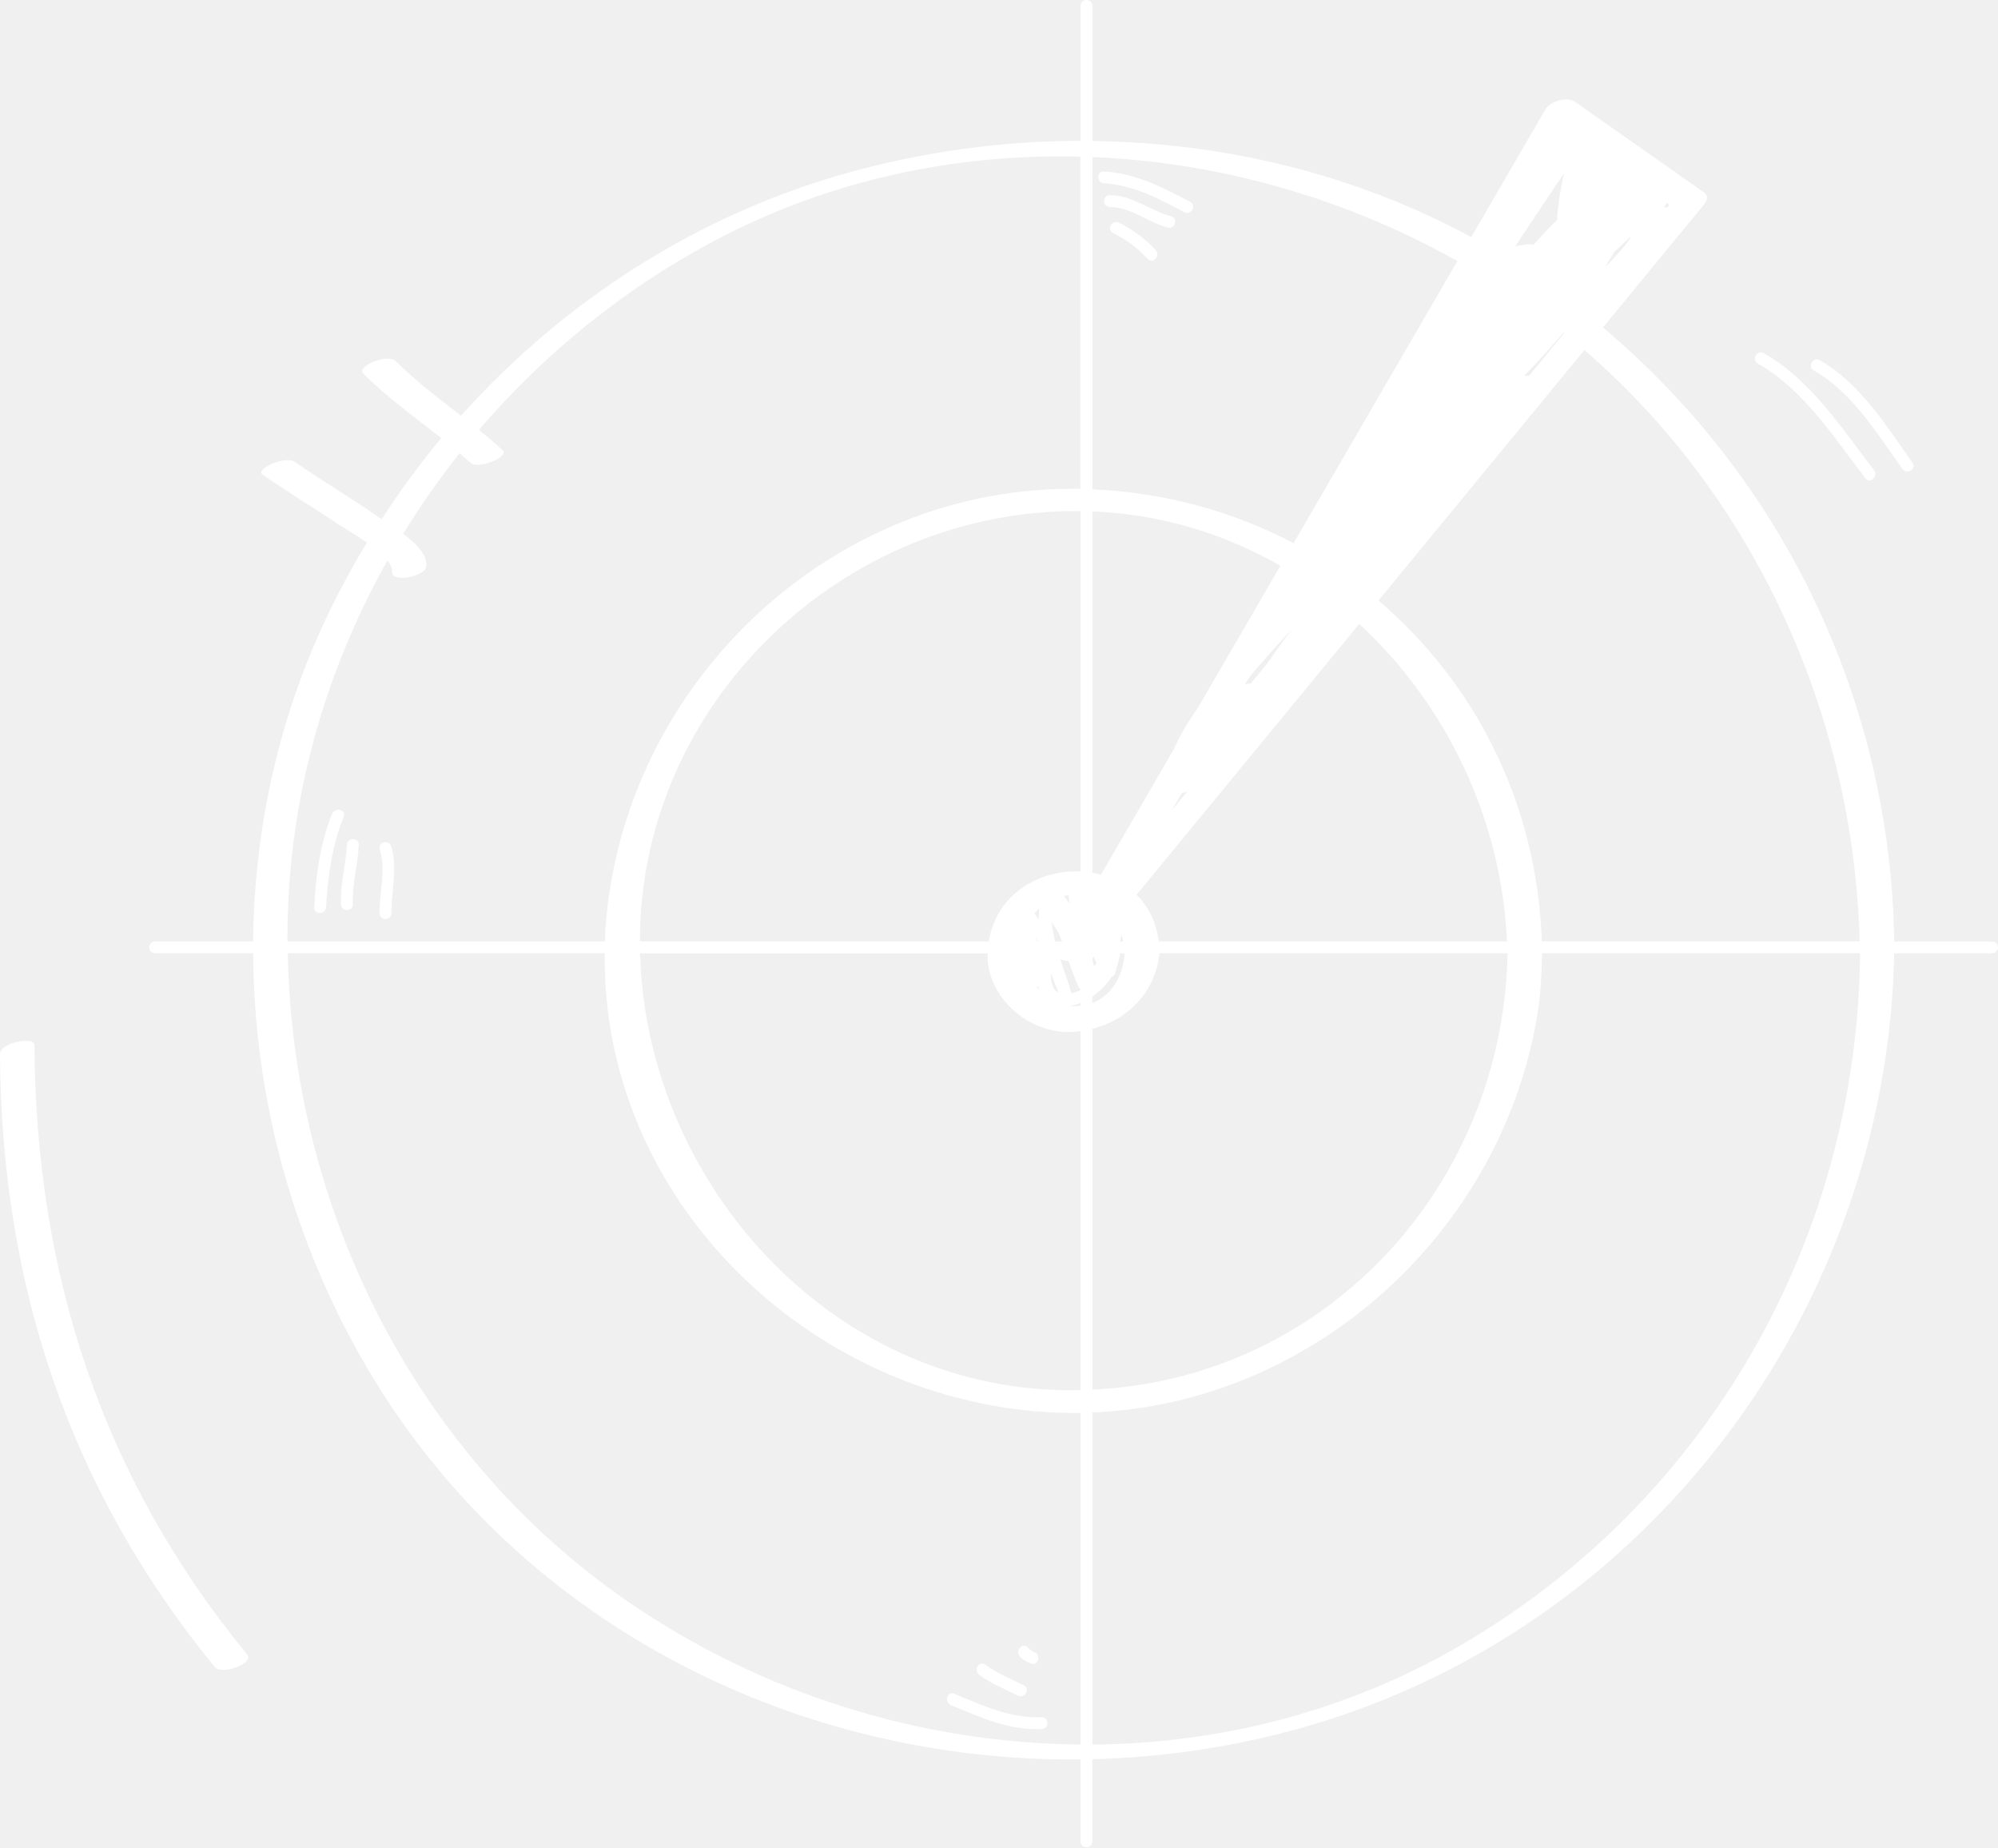
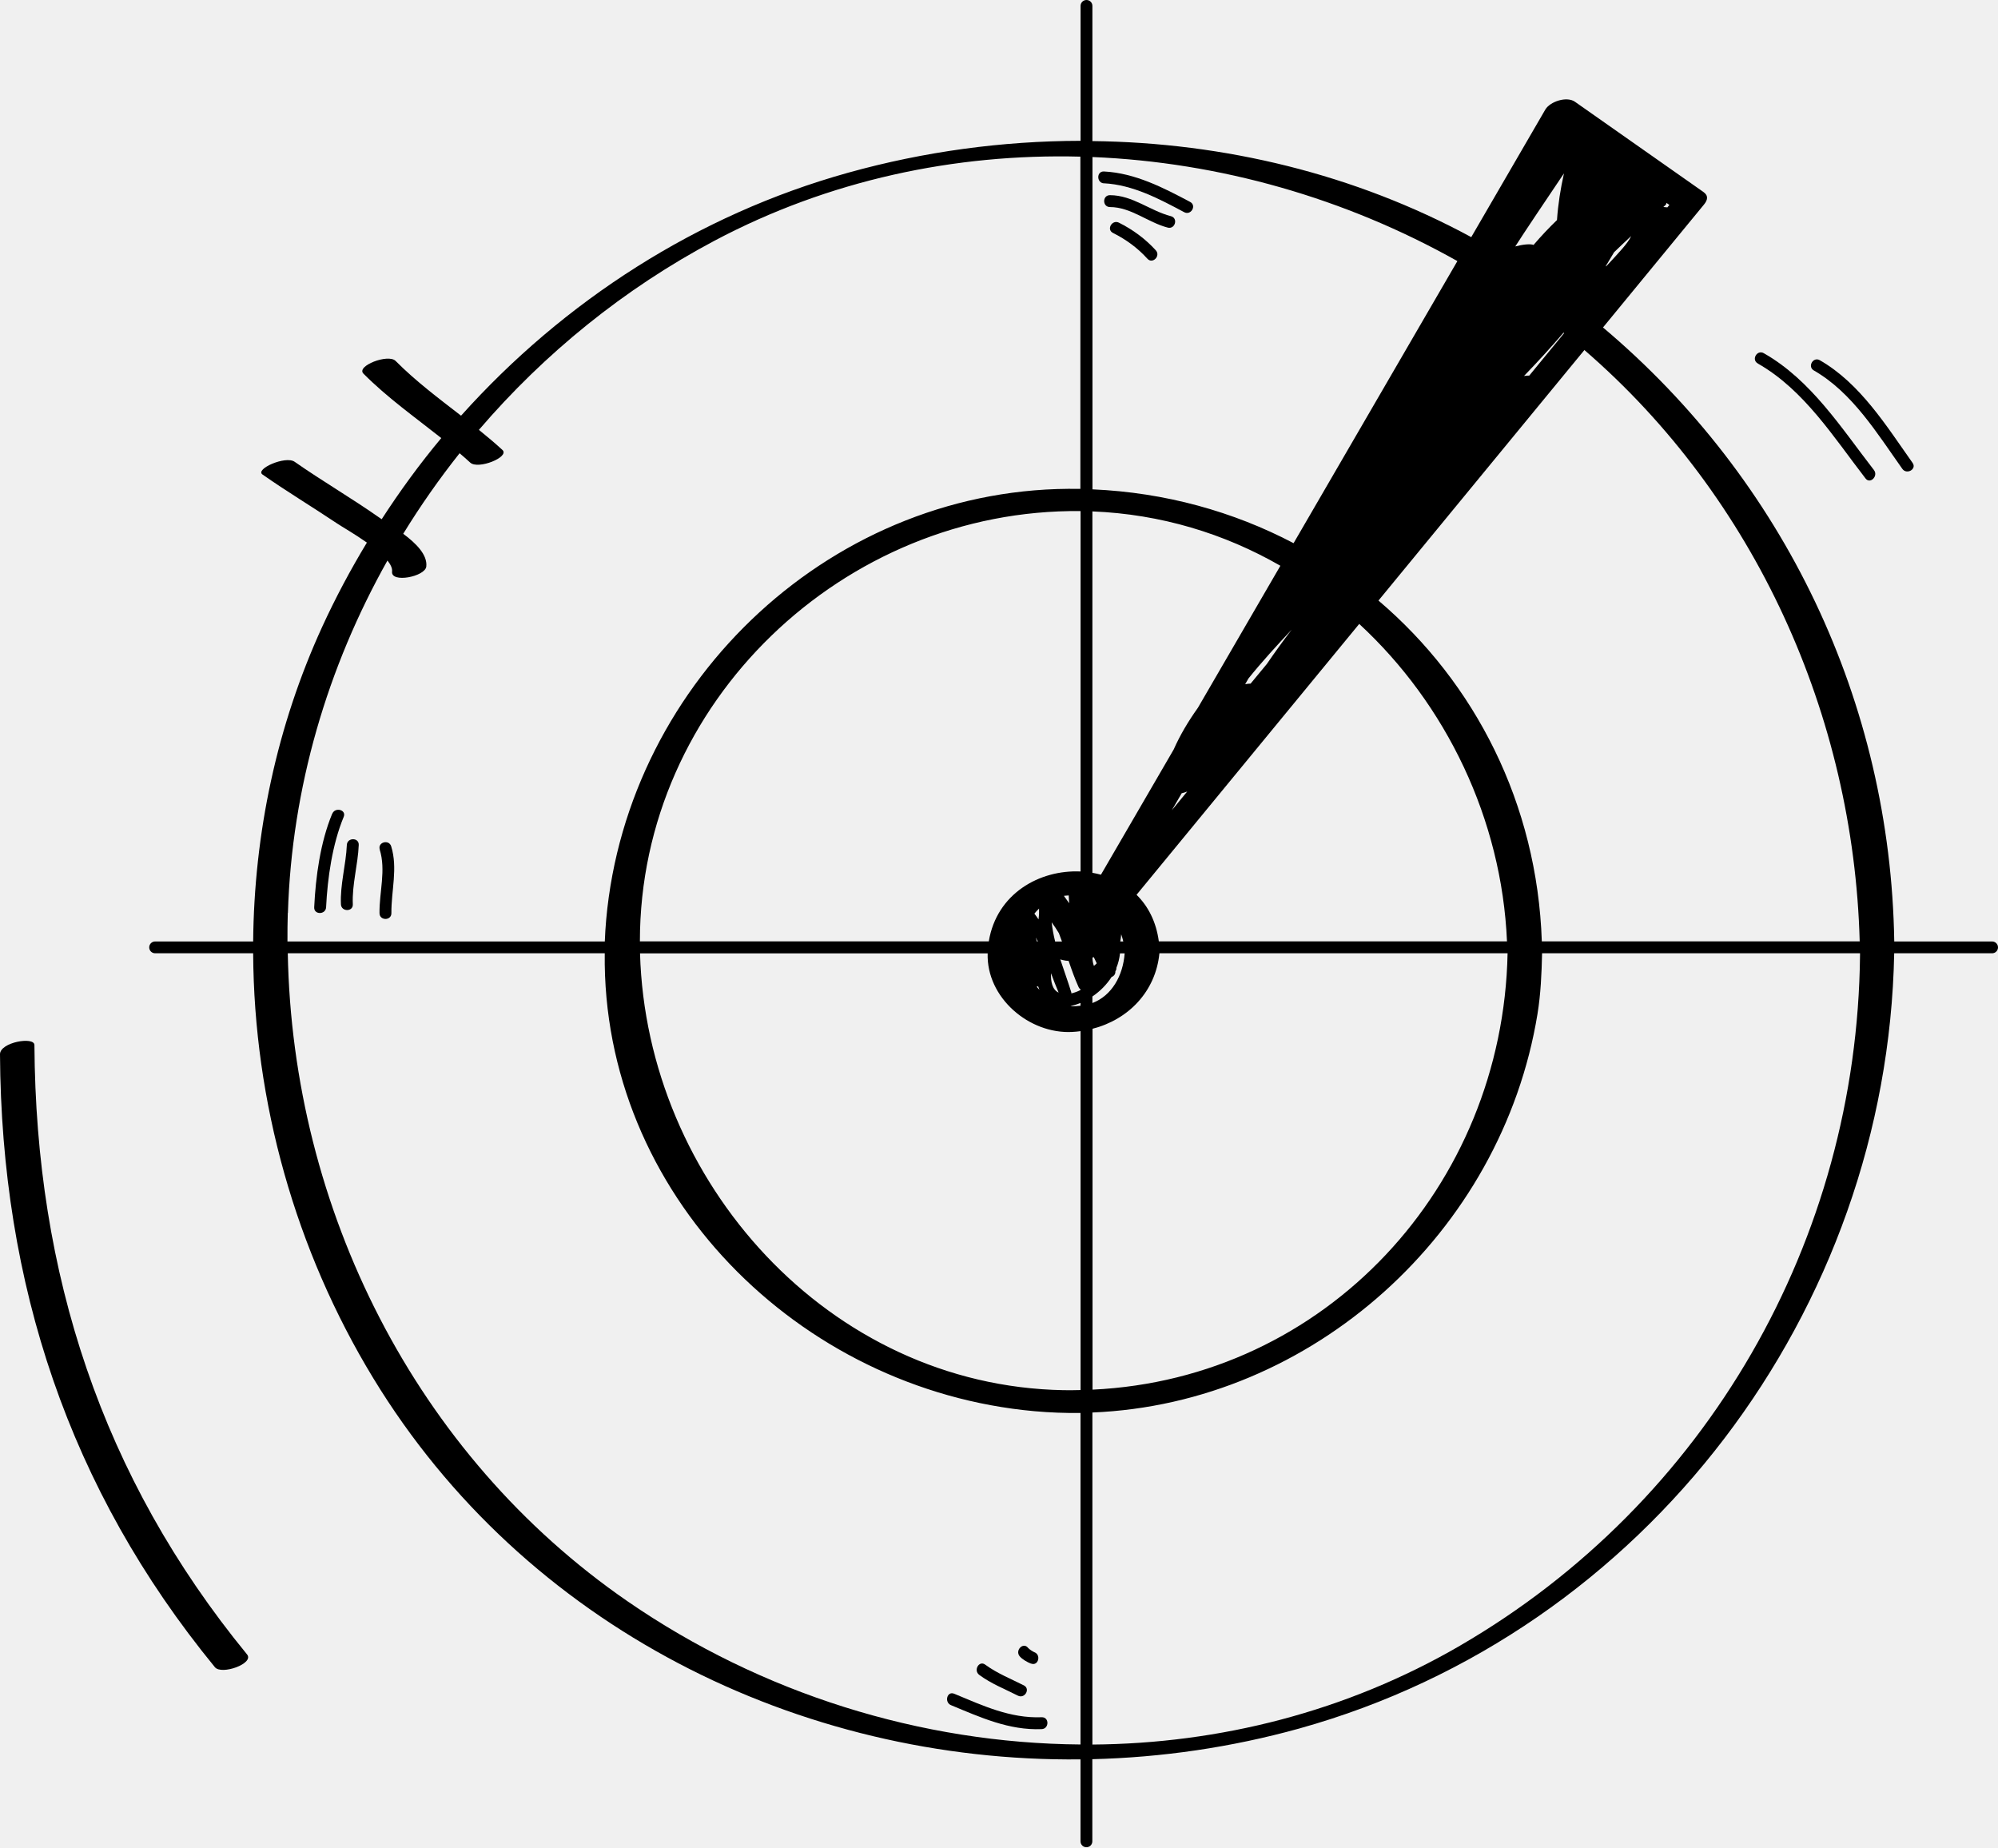
<svg xmlns="http://www.w3.org/2000/svg" width="225" height="208" viewBox="0 0 225 208" fill="none">
-   <g clip-path="url(#clip0_271_908)">
-     <path d="M224.334 107.337C224.704 107.337 225 107.042 225 106.672C225 106.303 224.704 106.007 224.334 106.007H213.317C212.895 79.056 200.923 54.064 180.516 36.871C184.305 32.266 188.093 27.653 191.881 23.041C192.303 22.53 192.421 22.035 191.822 21.614C186.998 18.228 182.181 14.843 177.357 11.457C176.432 10.807 174.538 11.435 174.012 12.352C171.238 17.134 168.456 21.917 165.681 26.7C152.577 19.603 137.853 16.055 123.018 15.885V0.665C123.018 0.296 122.722 0 122.352 0C121.982 0 121.686 0.296 121.686 0.665V15.856C112.873 15.87 104.046 17.068 95.508 19.448C78.549 24.171 63.499 33.884 51.919 46.805C49.389 44.846 46.822 42.925 44.55 40.641C43.714 39.798 40.081 41.21 40.924 42.067C43.61 44.773 46.718 46.968 49.692 49.326C47.273 52.224 45.038 55.284 42.981 58.462C42.9 58.403 42.819 58.352 42.745 58.3C39.622 56.104 36.307 54.182 33.178 51.994C32.149 51.277 28.686 52.822 29.559 53.428C32.304 55.35 35.183 57.08 37.965 58.943C38.512 59.312 39.955 60.133 41.316 61.094C39.474 64.139 37.794 67.288 36.3 70.541C31.15 81.769 28.62 93.877 28.509 106.007H17.469C17.099 106.007 16.803 106.303 16.803 106.672C16.803 107.042 17.099 107.337 17.469 107.337H28.509C28.597 124.058 33.259 140.756 42.034 155.178C59.074 183.193 90.032 198.442 121.678 198.102V207.327C121.678 207.697 121.974 207.993 122.344 207.993C122.714 207.993 123.01 207.697 123.01 207.327V198.08C130.809 197.888 138.637 196.757 146.303 194.628C185.392 183.747 212.54 147.542 213.309 107.337H224.334ZM209.417 105.999H173.628C173.11 90.506 166.118 76.883 155.233 67.621C162.966 58.218 170.698 48.816 178.422 39.413C197.653 56.016 208.737 80.571 209.425 105.999H209.417ZM169.706 105.999H130.498C130.202 103.775 129.285 102.023 127.99 100.751C136.351 90.587 144.705 80.416 153.066 70.252C162.862 79.3 169.114 92.243 169.706 106.007V105.999ZM187.893 23.011C187.893 23.011 187.96 23.048 187.997 23.07C187.923 23.166 187.841 23.255 187.767 23.351C187.619 23.343 187.464 23.321 187.316 23.307C187.375 23.255 187.434 23.196 187.494 23.144C187.597 23.07 187.649 22.967 187.664 22.848C187.738 22.9 187.812 22.952 187.893 23.003V23.011ZM175.337 24.778C174.427 25.65 173.546 26.589 172.695 27.579C172.34 27.431 171.46 27.527 170.638 27.749C171.526 26.345 174.308 22.213 176.121 19.522C175.729 21.281 175.455 23.011 175.337 24.77V24.778ZM145.481 70.866C144.505 72.145 143.565 73.438 142.662 74.761C142.056 75.501 141.449 76.232 140.835 76.972C140.65 76.972 140.443 77.001 140.221 77.038C140.346 76.824 140.472 76.609 140.598 76.388C142.13 74.481 143.809 72.655 145.489 70.866H145.481ZM180.931 29.922C180.931 29.922 180.871 29.974 180.849 30.004C180.849 29.981 180.849 29.952 180.849 29.93C181.145 29.434 181.449 28.924 181.767 28.4C182.403 27.786 183.039 27.18 183.69 26.581C183.328 27.387 182.314 28.436 180.938 29.922H180.931ZM133.08 89.316C133.302 89.264 133.51 89.198 133.695 89.124C133.117 89.826 132.54 90.528 131.963 91.231C132.333 90.595 132.703 89.952 133.073 89.316H133.08ZM123.188 108.757C123.069 108.439 123.025 108.121 123.025 107.811C123.077 107.811 123.129 107.788 123.173 107.774C123.277 108.01 123.395 108.239 123.506 108.468C123.41 108.572 123.299 108.661 123.188 108.757ZM119.252 105.098C119.37 105.401 119.481 105.704 119.592 106.014H118.822C118.645 105.297 118.512 104.58 118.43 103.848C118.726 104.255 119 104.669 119.259 105.098H119.252ZM118.356 109.585C118.63 110.324 118.911 111.048 119.215 111.765C118.489 111.433 118.319 110.516 118.356 109.585ZM116.765 106.007C116.721 105.859 116.684 105.711 116.64 105.563C116.721 105.711 116.802 105.859 116.876 106.007H116.773H116.765ZM120.65 111.846C120.65 111.81 120.65 111.773 120.643 111.736C120.258 110.494 119.806 109.259 119.4 108.017C119.488 108.054 119.592 108.084 119.703 108.106C119.895 108.158 120.11 108.187 120.339 108.195C120.68 109.193 121.027 110.183 121.464 111.144C121.516 111.263 121.59 111.336 121.671 111.388V111.477C121.345 111.647 121.005 111.773 120.643 111.854L120.65 111.846ZM126.258 105.201C126.347 105.467 126.436 105.733 126.495 106.007H126.155C126.207 105.741 126.244 105.467 126.258 105.201ZM120.354 100.833C120.361 101.128 120.384 101.417 120.406 101.705C120.206 101.431 120.006 101.15 119.806 100.87C119.984 100.84 120.169 100.84 120.354 100.825V100.833ZM117.01 102.311C117.01 102.518 117.01 102.718 117.01 102.924C116.987 103.124 116.965 103.324 116.95 103.523C116.802 103.301 116.654 103.08 116.484 102.873C116.647 102.673 116.817 102.488 117.002 102.311H117.01ZM116.906 111.056C116.958 111.189 117.01 111.314 117.054 111.447C116.95 111.329 116.832 111.226 116.736 111.1C116.795 111.092 116.854 111.078 116.906 111.056ZM121.678 112.918V113.244C121.368 113.273 121.064 113.31 120.731 113.295C120.665 113.295 120.613 113.273 120.554 113.266C120.902 113.214 121.279 113.088 121.686 112.926L121.678 112.918ZM123.018 112.201C123.891 111.61 124.631 110.856 125.178 110.006C125.437 109.91 125.63 109.681 125.607 109.355C125.689 109.252 125.733 109.119 125.718 108.978C125.933 108.454 126.066 107.907 126.125 107.345H126.651C126.466 109.858 125.208 112.105 123.018 112.94V112.209V112.201ZM172.207 42.289C172.037 42.289 171.837 42.304 171.623 42.333C173.154 40.751 174.641 39.125 176.077 37.455C176.099 37.469 176.121 37.492 176.143 37.506C174.834 39.103 173.524 40.692 172.214 42.289H172.207ZM134.901 79.692C133.835 81.185 132.903 82.737 132.17 84.393C129.44 89.094 126.71 93.796 123.98 98.489C123.661 98.401 123.343 98.334 123.018 98.275V57.583C130.713 57.886 137.883 60.081 144.187 63.703C141.094 69.033 137.994 74.362 134.901 79.692ZM121.686 98.127C117.076 97.913 112.237 100.603 111.349 105.999H72.06C72.052 79.071 95.034 57.272 121.686 57.546V98.127ZM111.223 107.337C111.061 112.334 115.9 116.452 120.746 116.193C121.064 116.178 121.375 116.149 121.686 116.104V156.516C121.05 156.53 120.413 156.545 119.769 156.53C93.281 156.057 72.8 133.002 72.075 107.345H111.223V107.337ZM123.025 115.838C127.043 114.811 130.136 111.676 130.565 107.337H169.773C169.247 133.63 149.255 155.244 123.032 156.471V115.838H123.025ZM164.12 29.398C157.971 39.983 151.822 50.575 145.674 61.16C138.889 57.597 131.216 55.454 123.025 55.099V17.681C137.328 18.265 151.512 22.309 164.12 29.398ZM32.423 102.791C32.852 88.703 36.87 75.138 43.633 63.112C43.98 63.555 44.195 63.977 44.15 64.354C44.002 65.692 47.88 64.93 48.005 63.792C48.153 62.454 46.829 61.16 45.408 60.103C47.339 56.954 49.463 53.924 51.757 51.033C52.164 51.381 52.563 51.728 52.955 52.09C53.843 52.904 57.432 51.455 56.581 50.664C55.723 49.873 54.835 49.134 53.932 48.402C61.316 39.783 70.314 32.487 80.458 27.106C93.31 20.291 107.524 17.275 121.664 17.637V55.047C121.664 55.047 121.627 55.047 121.604 55.047C94.035 54.552 70.706 76.454 68.264 103.538C68.19 104.366 68.138 105.186 68.109 106.007H32.371C32.371 104.935 32.371 103.871 32.408 102.799L32.423 102.791ZM70.691 180.317C46.718 163.797 32.941 136.077 32.408 107.337H68.101C67.768 134.318 89.877 156.501 116.477 158.896C118.223 159.051 119.954 159.118 121.678 159.095V196.424C103.713 196.291 85.756 190.696 70.691 180.317ZM164.416 185.3C151.623 192.728 137.335 196.328 123.018 196.432V159.044C147.79 158.038 169.122 138.79 173.139 114.175C173.509 111.913 173.605 109.622 173.657 107.337H209.462C209.462 107.411 209.462 107.485 209.462 107.552C209.136 139.596 192.214 169.148 164.423 185.292L164.416 185.3Z" fill="white" />
-     <path d="M3.877 117.671C3.877 116.673 -0.007 117.353 1.05568e-05 118.706C0.148 144.563 7.754 167.655 24.203 187.724C24.95 188.633 28.664 187.31 27.821 186.283C11.439 166.295 4.025 143.365 3.877 117.671Z" fill="white" />
-     <path d="M37.41 91.622C36.078 94.823 35.545 98.719 35.382 102.156C35.338 103.021 36.677 103.013 36.722 102.156C36.885 98.844 37.425 95.067 38.705 91.977C39.038 91.179 37.743 90.839 37.417 91.622H37.41Z" fill="white" />
-     <path d="M39.06 95.141C38.964 97.351 38.291 99.613 38.394 101.823C38.431 102.681 39.77 102.688 39.733 101.823C39.63 99.613 40.31 97.358 40.399 95.141C40.436 94.276 39.097 94.283 39.06 95.141Z" fill="white" />
-     <path d="M42.76 95.651C43.485 97.987 42.708 100.441 42.737 102.821C42.745 103.686 44.084 103.686 44.077 102.821C44.054 100.3 44.816 97.765 44.054 95.296C43.803 94.476 42.508 94.823 42.767 95.651H42.76Z" fill="white" />
-     <path d="M124.328 20.638C127.568 20.808 130.543 22.39 133.355 23.891C134.117 24.297 134.79 23.144 134.028 22.737C131.002 21.126 127.813 19.485 124.328 19.308C123.462 19.263 123.469 20.601 124.328 20.645V20.638Z" fill="white" />
-     <path d="M131.86 24.341C129.477 23.721 127.546 21.983 124.994 21.976C124.128 21.976 124.128 23.307 124.994 23.314C127.361 23.314 129.27 25.051 131.505 25.628C132.341 25.842 132.696 24.556 131.86 24.341Z" fill="white" />
-     <path d="M126.007 25.073C125.238 24.689 124.564 25.842 125.334 26.226C126.806 26.965 128.109 27.912 129.211 29.131C129.788 29.774 130.735 28.821 130.158 28.185C128.982 26.892 127.576 25.857 126.007 25.073Z" fill="white" />
-     <path d="M117.306 193.357C113.739 193.497 110.669 192.041 107.45 190.71C106.651 190.378 106.311 191.671 107.095 191.997C110.432 193.379 113.614 194.842 117.306 194.695C118.164 194.658 118.171 193.327 117.306 193.357Z" fill="white" />
-     <path d="M114.627 190.925C115.397 191.317 116.07 190.163 115.301 189.772C113.828 189.025 112.289 188.419 110.95 187.436C110.255 186.918 109.589 188.079 110.277 188.589C111.609 189.579 113.155 190.178 114.627 190.925Z" fill="white" />
-     <path d="M116.122 187.317C116.929 187.621 117.276 186.327 116.477 186.031C116.314 185.972 115.915 185.713 115.767 185.536C115.227 184.863 114.287 185.817 114.82 186.482C115.108 186.837 115.693 187.162 116.115 187.325L116.122 187.317Z" fill="white" />
-     <path d="M197.949 40.929C203.158 43.886 206.51 49.252 210.084 53.872C210.609 54.552 211.549 53.599 211.031 52.926C207.368 48.202 203.95 42.791 198.622 39.768C197.868 39.34 197.194 40.5 197.949 40.921V40.929Z" fill="white" />
-     <path d="M204.26 41.712C208.603 44.203 211.4 48.816 214.227 52.793C214.722 53.488 215.884 52.822 215.381 52.12C212.429 47.951 209.484 43.169 204.933 40.559C204.186 40.13 203.513 41.284 204.26 41.712Z" fill="white" />
+   <g clip-path="url(#clip0_385_2315)">
+     <path d="M224.334 107.337C224.704 107.337 225 107.042 225 106.672C225 106.303 224.704 106.007 224.334 106.007H213.317C212.895 79.056 200.924 54.064 180.517 36.871C184.305 32.266 188.093 27.653 191.882 23.041C192.304 22.53 192.422 22.035 191.823 21.614C186.998 18.228 182.182 14.843 177.357 11.457C176.432 10.807 174.538 11.435 174.013 12.352C171.238 17.134 168.456 21.917 165.682 26.7C152.578 19.603 137.853 16.055 123.018 15.885V0.665C123.018 0.296 122.722 0 122.352 0C121.982 0 121.686 0.296 121.686 0.665V15.856C112.874 15.87 104.047 17.068 95.508 19.448C78.549 24.171 63.5 33.884 51.92 46.805C49.389 44.846 46.822 42.925 44.55 40.641C43.714 39.798 40.081 41.21 40.925 42.067C43.611 44.773 46.718 46.968 49.693 49.326C47.273 52.224 45.039 55.284 42.982 58.462C42.9 58.403 42.819 58.352 42.745 58.3C39.623 56.104 36.308 54.182 33.178 51.994C32.15 51.277 28.687 52.822 29.56 53.428C32.305 55.35 35.183 57.08 37.965 58.943C38.513 59.312 39.956 60.133 41.317 61.094C39.475 64.139 37.795 67.288 36.3 70.541C31.151 81.769 28.62 93.877 28.509 106.007H17.47C17.1 106.007 16.804 106.303 16.804 106.672C16.804 107.042 17.1 107.337 17.47 107.337H28.509C28.598 124.058 33.259 140.756 42.035 155.178C59.075 183.193 90.033 198.442 121.679 198.102V207.327C121.679 207.697 121.975 207.993 122.345 207.993C122.715 207.993 123.011 207.697 123.011 207.327V198.08C130.809 197.888 138.638 196.757 146.303 194.628C185.393 183.747 212.54 147.542 213.31 107.337H224.334ZM209.418 105.999H173.628C173.11 90.506 166.118 76.883 155.234 67.621C162.966 58.218 170.698 48.816 178.423 39.413C197.653 56.016 208.737 80.571 209.425 105.999H209.418ZM169.707 105.999H130.499C130.203 103.775 129.285 102.023 127.99 100.751C136.351 90.587 144.705 80.416 153.066 70.252C162.862 79.3 169.115 92.243 169.707 106.007V105.999ZM187.894 23.011C187.894 23.011 187.96 23.048 187.997 23.07C187.923 23.166 187.842 23.255 187.768 23.351C187.62 23.343 187.465 23.321 187.317 23.307C187.376 23.255 187.435 23.196 187.494 23.144C187.598 23.07 187.65 22.967 187.664 22.848C187.738 22.9 187.812 22.952 187.894 23.003V23.011ZM175.337 24.778C174.427 25.65 173.547 26.589 172.696 27.579C172.341 27.431 171.46 27.527 170.639 27.749C171.527 26.345 174.309 22.213 176.122 19.522C175.73 21.281 175.456 23.011 175.337 24.77V24.778ZM145.482 70.866C144.505 72.145 143.566 73.438 142.663 74.761C142.056 75.501 141.449 76.232 140.835 76.972C140.65 76.972 140.443 77.001 140.221 77.038C140.347 76.824 140.473 76.609 140.598 76.388C142.13 74.481 143.81 72.655 145.489 70.866H145.482ZM180.931 29.922C180.931 29.922 180.872 29.974 180.85 30.004C180.85 29.981 180.85 29.952 180.85 29.93C181.146 29.434 181.449 28.924 181.767 28.4C182.404 27.786 183.04 27.18 183.691 26.581C183.328 27.387 182.315 28.436 180.939 29.922H180.931ZM133.081 89.316C133.303 89.264 133.51 89.198 133.695 89.124C133.118 89.826 132.541 90.528 131.964 91.231C132.334 90.595 132.704 89.952 133.074 89.316H133.081ZM123.188 108.757C123.07 108.439 123.026 108.121 123.026 107.811C123.077 107.811 123.129 107.788 123.174 107.774C123.277 108.01 123.396 108.239 123.506 108.468C123.41 108.572 123.299 108.661 123.188 108.757ZM119.252 105.098C119.37 105.401 119.481 105.704 119.592 106.014H118.823C118.645 105.297 118.512 104.58 118.431 103.848C118.727 104.255 119 104.669 119.259 105.098H119.252ZM118.357 109.585C118.63 110.324 118.912 111.048 119.215 111.765C118.49 111.433 118.32 110.516 118.357 109.585ZM116.766 106.007C116.722 105.859 116.685 105.711 116.64 105.563C116.721 105.711 116.803 105.859 116.877 106.007H116.773H116.766ZM120.65 111.846C120.65 111.81 120.65 111.773 120.643 111.736C120.258 110.494 119.807 109.259 119.4 108.017C119.489 108.054 119.592 108.084 119.703 108.106C119.896 108.158 120.11 108.187 120.34 108.195C120.68 109.193 121.028 110.183 121.464 111.144C121.516 111.263 121.59 111.336 121.672 111.388V111.477C121.346 111.647 121.006 111.773 120.643 111.854L120.65 111.846ZM126.259 105.201C126.348 105.467 126.437 105.733 126.496 106.007H126.155C126.207 105.741 126.244 105.467 126.259 105.201ZM120.354 100.833C120.362 101.128 120.384 101.417 120.406 101.705C120.206 101.431 120.007 101.15 119.807 100.87C119.985 100.84 120.17 100.84 120.354 100.825V100.833ZM117.01 102.311C117.01 102.518 117.01 102.718 117.01 102.924C116.988 103.124 116.966 103.324 116.951 103.523C116.803 103.301 116.655 103.08 116.485 102.873C116.648 102.673 116.818 102.488 117.003 102.311H117.01ZM116.906 111.056C116.958 111.189 117.01 111.314 117.054 111.447C116.951 111.329 116.832 111.226 116.736 111.1C116.795 111.092 116.855 111.078 116.906 111.056ZM121.679 112.918V113.244C121.368 113.273 121.065 113.31 120.732 113.295C120.665 113.295 120.613 113.273 120.554 113.266C120.902 113.214 121.279 113.088 121.686 112.926L121.679 112.918ZM123.018 112.201C123.891 111.61 124.631 110.856 125.179 110.006C125.438 109.91 125.63 109.681 125.608 109.355C125.689 109.252 125.734 109.119 125.719 108.978C125.933 108.454 126.067 107.907 126.126 107.345H126.651C126.466 109.858 125.208 112.105 123.018 112.94V112.209V112.201ZM172.208 42.289C172.037 42.289 171.838 42.304 171.623 42.333C173.155 40.751 174.642 39.125 176.077 37.455C176.1 37.469 176.122 37.492 176.144 37.506C174.834 39.103 173.525 40.692 172.215 42.289H172.208ZM134.901 79.692C133.836 81.185 132.903 82.737 132.171 84.393C129.441 89.094 126.71 93.796 123.98 98.489C123.662 98.401 123.344 98.334 123.018 98.275V57.583C130.713 57.886 137.883 60.081 144.187 63.703C141.094 69.033 137.994 74.362 134.901 79.692ZM121.686 98.127C117.077 97.913 112.238 100.603 111.35 105.999H72.06C72.053 79.071 95.035 57.272 121.686 57.546V98.127ZM111.224 107.337C111.061 112.334 115.9 116.452 120.747 116.193C121.065 116.178 121.376 116.149 121.686 116.104V156.516C121.05 156.53 120.414 156.545 119.77 156.53C93.281 156.057 72.8 133.002 72.075 107.345H111.224V107.337ZM123.026 115.838C127.043 114.811 130.136 111.676 130.565 107.337H169.773C169.248 133.63 149.255 155.244 123.033 156.471V115.838H123.026ZM164.12 29.398C157.972 39.983 151.823 50.575 145.674 61.16C138.889 57.597 131.216 55.454 123.026 55.099V17.681C137.328 18.265 151.512 22.309 164.12 29.398ZM32.423 102.791C32.852 88.703 36.87 75.138 43.633 63.112C43.981 63.555 44.195 63.977 44.151 64.354C44.003 65.692 47.88 64.93 48.006 63.792C48.154 62.454 46.829 61.16 45.409 60.103C47.34 56.954 49.464 53.924 51.757 51.033C52.164 51.381 52.564 51.728 52.956 52.09C53.844 52.904 57.432 51.455 56.581 50.664C55.723 49.873 54.835 49.134 53.932 48.402C61.317 39.783 70.314 32.487 80.458 27.106C93.311 20.291 107.524 17.275 121.664 17.637V55.047C121.664 55.047 121.627 55.047 121.605 55.047C94.036 54.552 70.706 76.454 68.265 103.538C68.191 104.366 68.139 105.186 68.109 106.007H32.371C32.371 104.935 32.371 103.871 32.408 102.799L32.423 102.791ZM70.692 180.317C46.718 163.797 32.941 136.077 32.408 107.337H68.102C67.769 134.318 89.877 156.501 116.477 158.896C118.224 159.051 119.955 159.118 121.679 159.095V196.424C103.714 196.291 85.756 190.696 70.692 180.317ZM164.416 185.3C151.623 192.728 137.335 196.328 123.018 196.432V159.044C147.79 158.038 169.122 138.79 173.14 114.175C173.51 111.913 173.606 109.622 173.658 107.337H209.462C209.462 107.411 209.462 107.485 209.462 107.552C209.137 139.596 192.215 169.148 164.424 185.292L164.416 185.3Z" fill="black" />
+     <path d="M3.877 117.671C3.877 116.673 -0.007 117.353 1.05568e-05 118.706C0.148 144.563 7.754 167.655 24.203 187.724C24.95 188.633 28.664 187.31 27.821 186.283C11.439 166.295 4.025 143.365 3.877 117.671Z" fill="black" />
+     <path d="M37.41 91.622C36.078 94.823 35.546 98.719 35.383 102.156C35.339 103.021 36.678 103.013 36.722 102.156C36.885 98.844 37.425 95.067 38.705 91.977C39.038 91.179 37.743 90.839 37.418 91.622H37.41Z" fill="black" />
+     <path d="M39.059 95.141C38.963 97.351 38.29 99.613 38.394 101.823C38.431 102.681 39.77 102.688 39.733 101.823C39.629 99.613 40.31 97.359 40.399 95.141C40.436 94.276 39.096 94.284 39.059 95.141Z" fill="black" />
+     <path d="M42.759 95.651C43.484 97.987 42.707 100.441 42.737 102.821C42.744 103.686 44.084 103.686 44.076 102.821C44.054 100.3 44.816 97.765 44.054 95.296C43.802 94.476 42.508 94.823 42.767 95.651H42.759Z" fill="black" />
+     <path d="M124.327 20.638C127.568 20.808 130.542 22.39 133.354 23.891C134.116 24.297 134.79 23.144 134.027 22.738C131.001 21.126 127.812 19.485 124.327 19.308C123.461 19.263 123.469 20.601 124.327 20.646V20.638Z" fill="black" />
+     <path d="M131.859 24.341C129.477 23.721 127.546 21.983 124.993 21.976C124.127 21.976 124.127 23.307 124.993 23.314C127.361 23.314 129.27 25.051 131.504 25.628C132.34 25.842 132.696 24.556 131.859 24.341Z" fill="black" />
+     <path d="M126.007 25.073C125.238 24.689 124.564 25.842 125.334 26.227C126.806 26.966 128.109 27.912 129.211 29.132C129.788 29.775 130.735 28.821 130.158 28.185C128.982 26.892 127.576 25.857 126.007 25.073Z" fill="black" />
+     <path d="M117.306 193.357C113.74 193.497 110.669 192.041 107.451 190.71C106.651 190.378 106.311 191.671 107.095 191.997C110.432 193.379 113.614 194.843 117.306 194.695C118.164 194.658 118.172 193.327 117.306 193.357Z" fill="black" />
+     <path d="M114.627 190.925C115.397 191.316 116.07 190.163 115.301 189.771C113.828 189.025 112.289 188.419 110.95 187.436C110.255 186.918 109.589 188.079 110.277 188.589C111.609 189.579 113.155 190.178 114.627 190.925Z" fill="black" />
+     <path d="M116.122 187.317C116.928 187.62 117.276 186.327 116.477 186.031C116.314 185.972 115.914 185.713 115.766 185.536C115.226 184.863 114.287 185.817 114.819 186.482C115.108 186.837 115.692 187.162 116.114 187.325L116.122 187.317Z" fill="black" />
+     <path d="M197.948 40.929C203.157 43.886 206.509 49.252 210.083 53.872C210.608 54.552 211.548 53.599 211.03 52.926C207.368 48.203 203.949 42.792 198.622 39.768C197.867 39.34 197.194 40.5 197.948 40.922V40.929Z" fill="black" />
+     <path d="M204.26 41.712C208.603 44.203 211.4 48.816 214.227 52.793C214.722 53.488 215.884 52.822 215.381 52.12C212.429 47.951 209.484 43.169 204.933 40.559C204.186 40.131 203.513 41.284 204.26 41.712Z" fill="black" />
  </g>
  <defs>
-     <clipPath id="clip0_271_908">
+     <clipPath id="clip0_385_2315">
      <rect width="225" height="208" fill="white" />
    </clipPath>
  </defs>
</svg>
